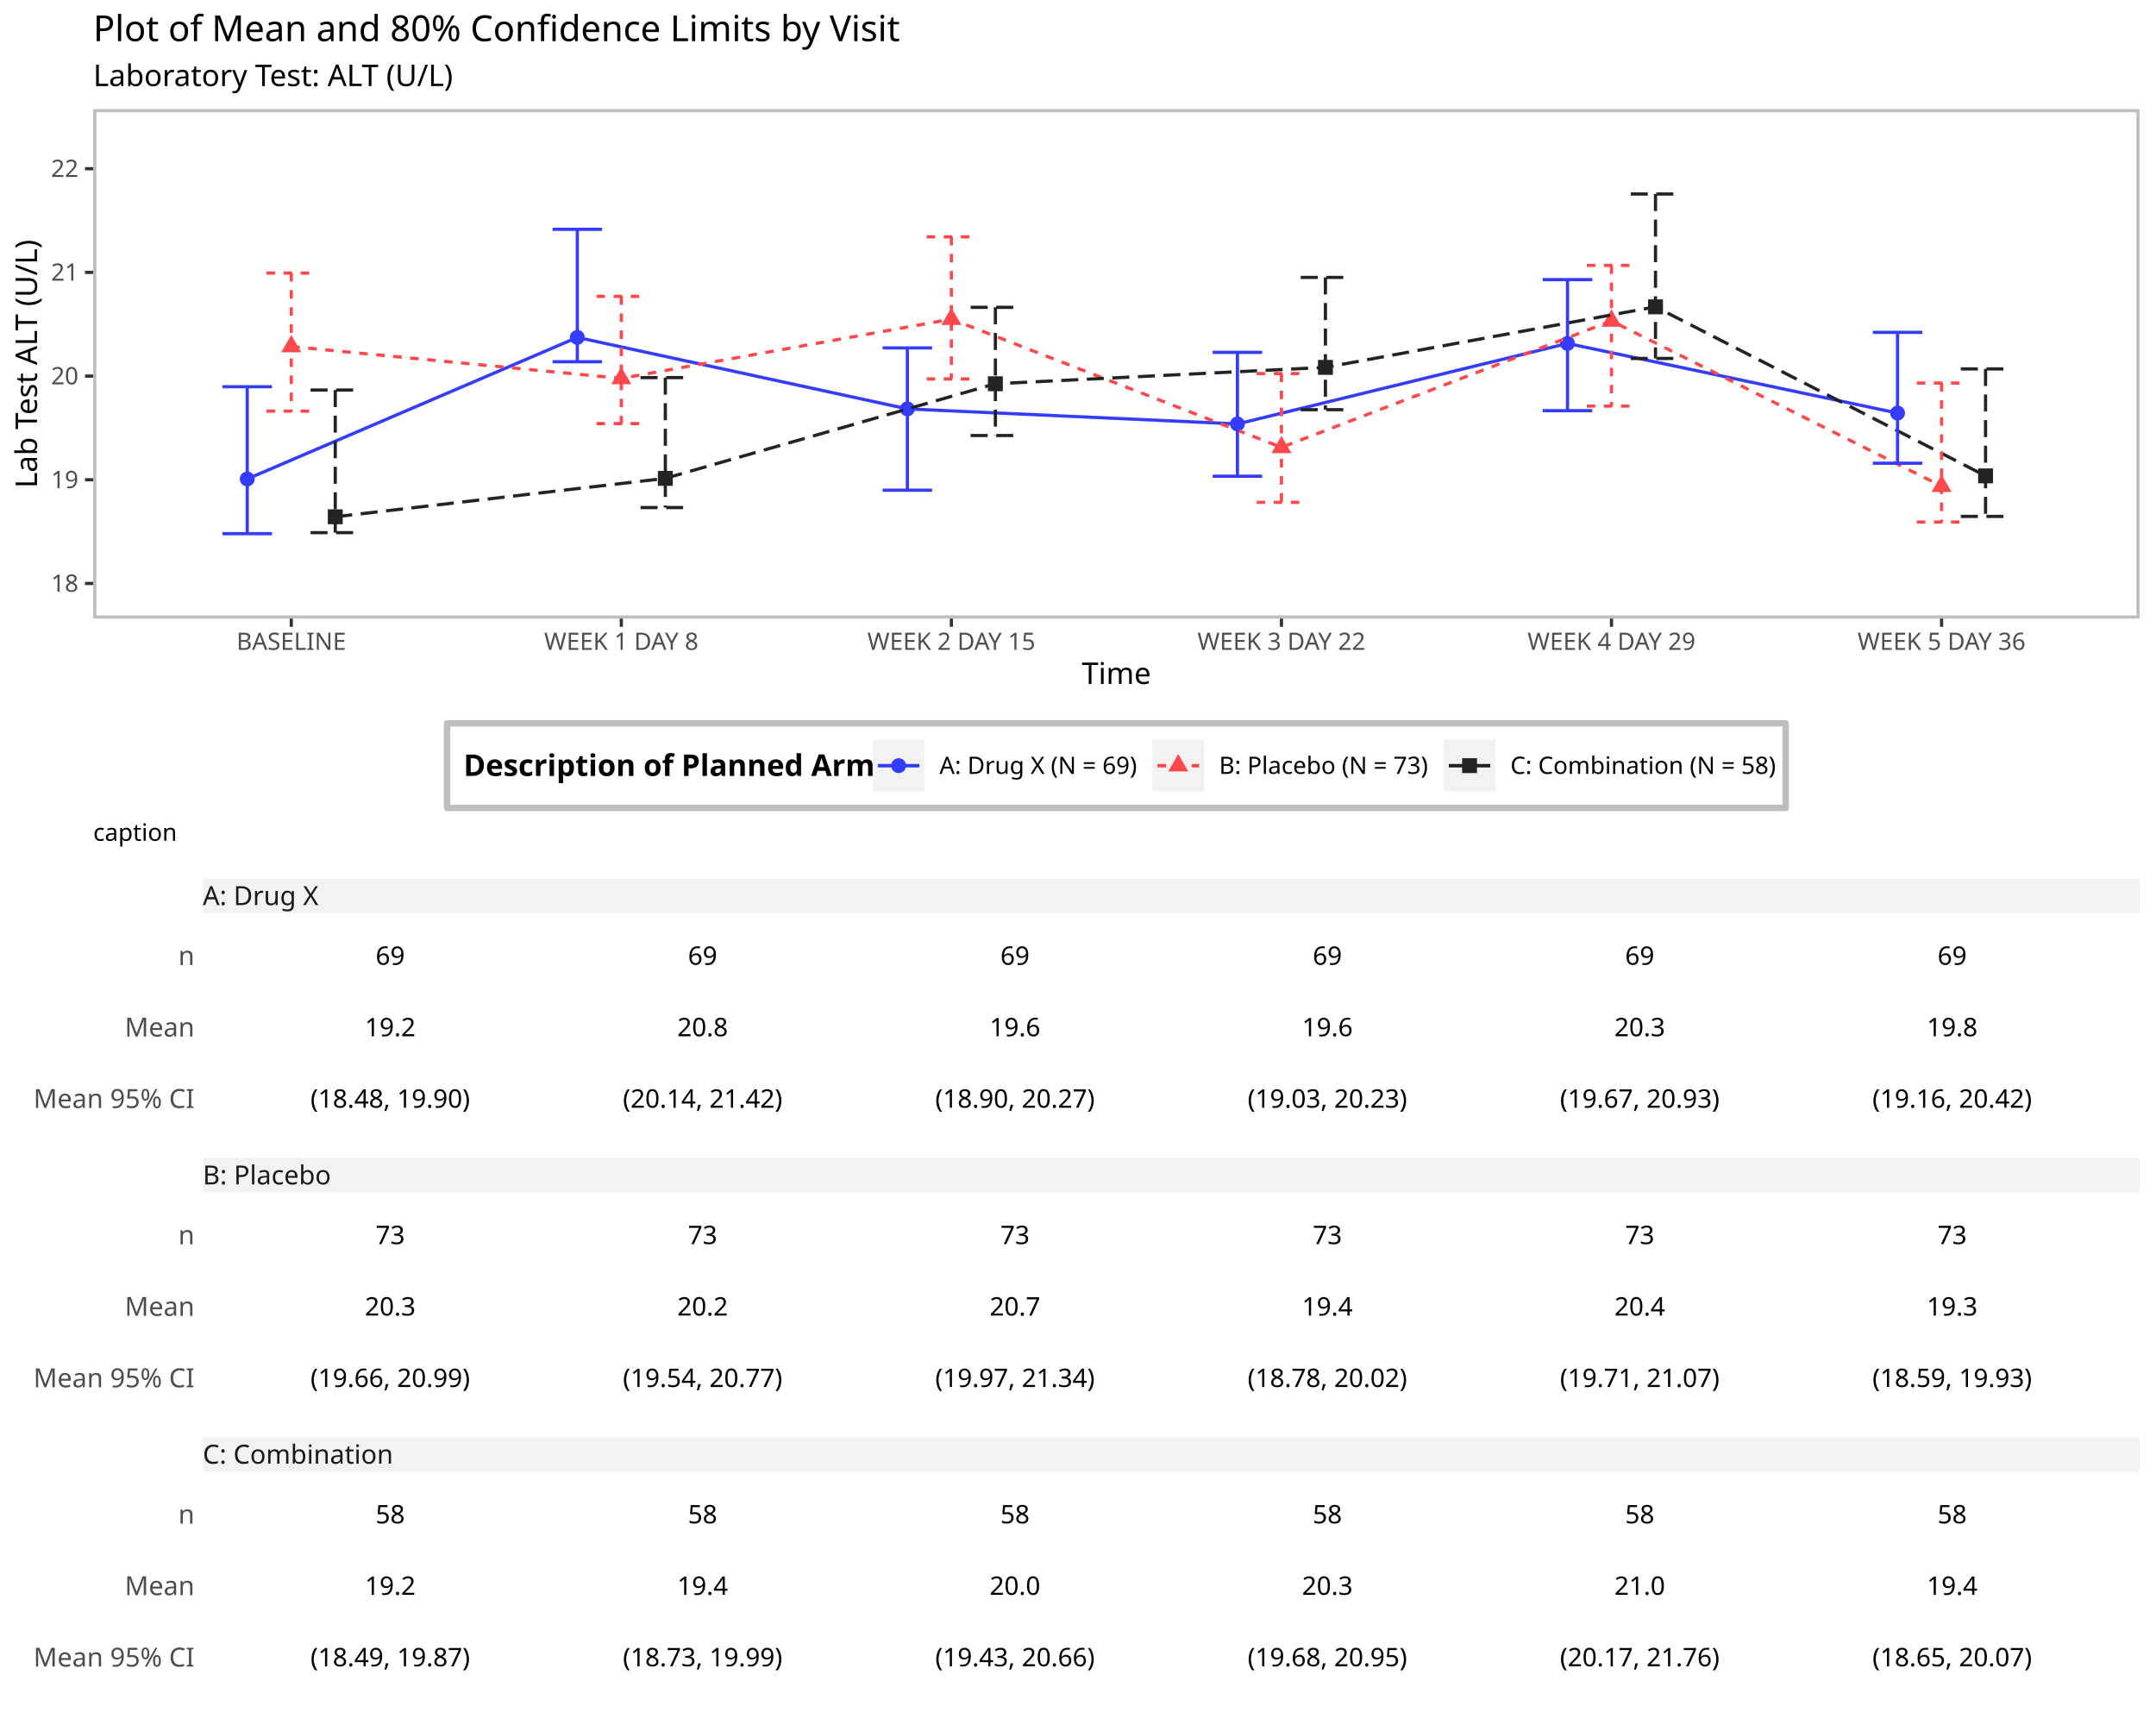
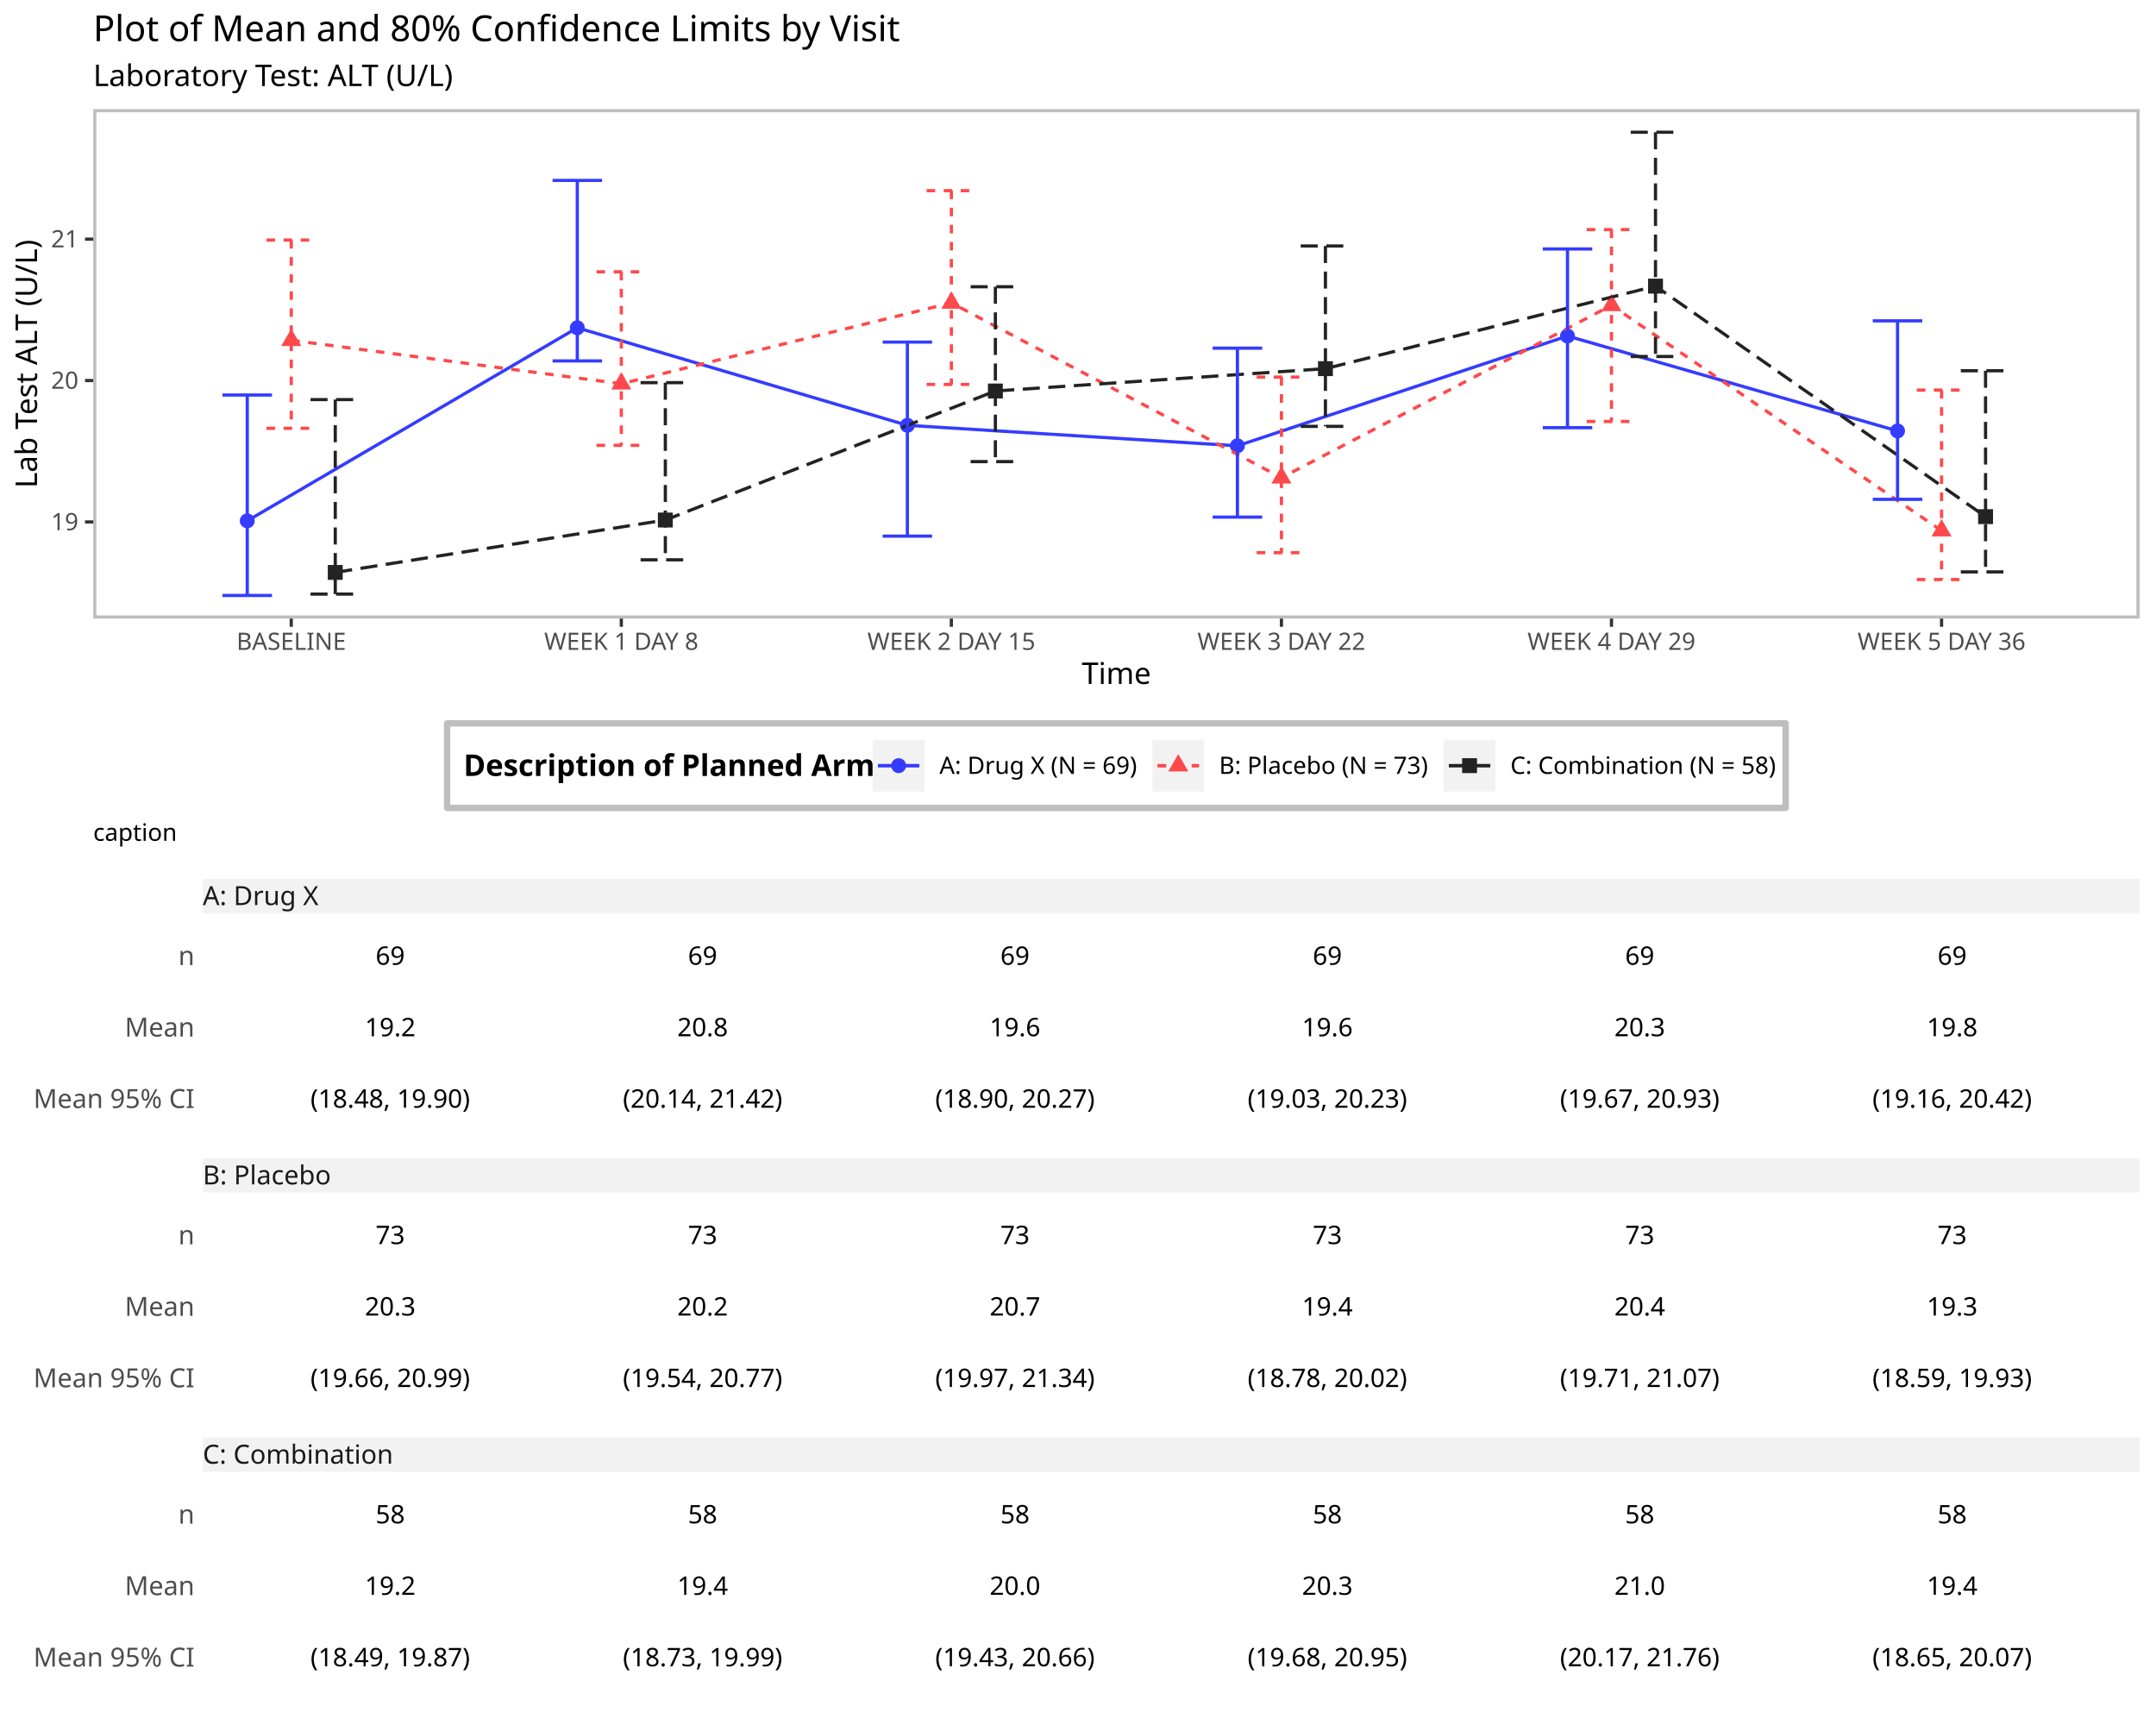
<svg xmlns="http://www.w3.org/2000/svg" class="svglite" data-engine-version="2.0" width="720.00pt" height="576.00pt" viewBox="0 0 720.00 576.00">
  <defs>
    <style type="text/css">
    .svglite line, .svglite polyline, .svglite polygon, .svglite path, .svglite rect, .svglite circle {
      fill: none;
      stroke: #000000;
      stroke-linecap: round;
      stroke-linejoin: round;
      stroke-miterlimit: 10.00;
    }
  </style>
  </defs>
  <rect width="100%" height="100%" style="stroke: none; fill: #FFFFFF;" />
  <defs>
    <clipPath id="cpMC4wMHw3MjAuMDB8MC4wMHw1NzYuMDA=">
      <rect x="0.00" y="0.00" width="720.00" height="576.00" />
    </clipPath>
  </defs>
  <g clip-path="url(#cpMC4wMHw3MjAuMDB8MC4wMHw1NzYuMDA=)">
</g>
  <defs>
    <clipPath id="cpMC4wMHw3MjAuMDB8MC4wMHwyODguMDA=">
      <rect x="0.00" y="0.00" width="720.00" height="288.00" />
    </clipPath>
  </defs>
  <g clip-path="url(#cpMC4wMHw3MjAuMDB8MC4wMHwyODguMDA=)">
    <rect x="0.00" y="0.00" width="720.00" height="288.00" style="stroke-width: 1.07; stroke: #FFFFFF; fill: #FFFFFF;" />
  </g>
  <g clip-path="url(#cpMC4wMHw3MjAuMDB8MC4wMHw1NzYuMDA=)">
</g>
  <defs>
    <clipPath id="cpMzEuMTN8NzE0LjUyfDM2LjQyfDIwNi41Ng==">
      <rect x="31.13" y="36.42" width="683.39" height="170.14" />
    </clipPath>
  </defs>
  <g clip-path="url(#cpMzEuMTN8NzE0LjUyfDM2LjQyfDIwNi41Ng==)">
-     <circle cx="82.57" cy="159.93" r="2.49" style="stroke-width: 0.71; stroke: none; fill: #343CFF;" />
-     <circle cx="192.79" cy="112.66" r="2.49" style="stroke-width: 0.71; stroke: none; fill: #343CFF;" />
-     <circle cx="303.02" cy="136.54" r="2.49" style="stroke-width: 0.71; stroke: none; fill: #343CFF;" />
-     <circle cx="413.24" cy="141.56" r="2.49" style="stroke-width: 0.71; stroke: none; fill: #343CFF;" />
-     <circle cx="523.47" cy="114.68" r="2.49" style="stroke-width: 0.71; stroke: none; fill: #343CFF;" />
-     <circle cx="633.69" cy="137.93" r="2.49" style="stroke-width: 0.71; stroke: none; fill: #343CFF;" />
-     <polygon points="97.27,111.84 100.62,117.64 93.92,117.64 " style="stroke-width: 0.71; stroke: none; fill: #FF484B;" />
-     <polygon points="207.49,122.50 210.84,128.30 204.14,128.30 " style="stroke-width: 0.71; stroke: none; fill: #FF484B;" />
-     <polygon points="317.71,102.70 321.07,108.50 314.36,108.50 " style="stroke-width: 0.71; stroke: none; fill: #FF484B;" />
-     <polygon points="427.94,145.51 431.29,151.31 424.59,151.31 " style="stroke-width: 0.71; stroke: none; fill: #FF484B;" />
-     <polygon points="538.16,103.29 541.51,109.10 534.81,109.10 " style="stroke-width: 0.71; stroke: none; fill: #FF484B;" />
-     <polygon points="648.39,158.46 651.74,164.27 645.04,164.27 " style="stroke-width: 0.71; stroke: none; fill: #FF484B;" />
-     <polygon points="109.47,175.05 114.45,175.05 114.45,170.07 109.47,170.07 " style="stroke-width: 0.71; stroke: none; fill: #232323;" />
-     <polygon points="219.70,162.22 224.68,162.22 224.68,157.24 219.70,157.24 " style="stroke-width: 0.71; stroke: none; fill: #232323;" />
-     <polygon points="329.92,130.63 334.90,130.63 334.90,125.65 329.92,125.65 " style="stroke-width: 0.71; stroke: none; fill: #232323;" />
-     <polygon points="440.15,125.16 445.12,125.16 445.12,120.18 440.15,120.18 " style="stroke-width: 0.71; stroke: none; fill: #232323;" />
-     <polygon points="550.37,104.95 555.35,104.95 555.35,99.97 550.37,99.97 " style="stroke-width: 0.71; stroke: none; fill: #232323;" />
-     <polygon points="660.59,161.39 665.57,161.39 665.57,156.42 660.59,156.42 " style="stroke-width: 0.71; stroke: none; fill: #232323;" />
-     <polyline points="82.57,159.93 192.79,112.66 303.02,136.54 413.24,141.56 523.47,114.68 633.69,137.93 " style="stroke-width: 1.07; stroke: #343CFF; stroke-linecap: butt;" />
-     <polyline points="97.27,115.71 207.49,126.36 317.71,106.57 427.94,149.38 538.16,107.16 648.39,162.33 " style="stroke-width: 1.07; stroke: #FF484B; stroke-dasharray: 2.85,2.85; stroke-linecap: butt;" />
-     <polyline points="111.96,172.56 222.19,159.73 332.41,128.14 442.63,122.67 552.86,102.46 663.08,158.90 " style="stroke-width: 1.07; stroke: #232323; stroke-dasharray: 5.69,2.85; stroke-linecap: butt;" />
-     <polyline points="74.30,129.13 90.84,129.13 " style="stroke-width: 1.07; stroke: #343CFF; stroke-linecap: butt;" />
-     <polyline points="82.57,129.13 82.57,178.20 " style="stroke-width: 1.07; stroke: #343CFF; stroke-linecap: butt;" />
-     <polyline points="74.30,178.20 90.84,178.20 " style="stroke-width: 1.07; stroke: #343CFF; stroke-linecap: butt;" />
-     <polyline points="184.53,76.57 201.06,76.57 " style="stroke-width: 1.07; stroke: #343CFF; stroke-linecap: butt;" />
-     <polyline points="192.79,76.57 192.79,120.78 " style="stroke-width: 1.07; stroke: #343CFF; stroke-linecap: butt;" />
-     <polyline points="184.53,120.78 201.06,120.78 " style="stroke-width: 1.07; stroke: #343CFF; stroke-linecap: butt;" />
-     <polyline points="294.75,116.17 311.28,116.17 " style="stroke-width: 1.07; stroke: #343CFF; stroke-linecap: butt;" />
-     <polyline points="303.02,116.17 303.02,163.68 " style="stroke-width: 1.07; stroke: #343CFF; stroke-linecap: butt;" />
-     <polyline points="294.75,163.68 311.28,163.68 " style="stroke-width: 1.07; stroke: #343CFF; stroke-linecap: butt;" />
-     <polyline points="404.97,117.65 421.51,117.65 " style="stroke-width: 1.07; stroke: #343CFF; stroke-linecap: butt;" />
-     <polyline points="413.24,117.65 413.24,159.02 " style="stroke-width: 1.07; stroke: #343CFF; stroke-linecap: butt;" />
-     <polyline points="404.97,159.02 421.51,159.02 " style="stroke-width: 1.07; stroke: #343CFF; stroke-linecap: butt;" />
-     <polyline points="515.20,93.37 531.73,93.37 " style="stroke-width: 1.07; stroke: #343CFF; stroke-linecap: butt;" />
-     <polyline points="523.47,93.37 523.47,137.13 " style="stroke-width: 1.07; stroke: #343CFF; stroke-linecap: butt;" />
-     <polyline points="515.20,137.13 531.73,137.13 " style="stroke-width: 1.07; stroke: #343CFF; stroke-linecap: butt;" />
-     <polyline points="625.42,110.97 641.96,110.97 " style="stroke-width: 1.07; stroke: #343CFF; stroke-linecap: butt;" />
-     <polyline points="633.69,110.97 633.69,154.67 " style="stroke-width: 1.07; stroke: #343CFF; stroke-linecap: butt;" />
-     <polyline points="625.42,154.67 641.96,154.67 " style="stroke-width: 1.07; stroke: #343CFF; stroke-linecap: butt;" />
-     <polyline points="89.00,91.18 105.53,91.18 " style="stroke-width: 1.07; stroke: #FF484B; stroke-dasharray: 2.85,2.85; stroke-linecap: butt;" />
-     <polyline points="97.27,91.18 97.27,137.28 " style="stroke-width: 1.07; stroke: #FF484B; stroke-dasharray: 2.85,2.85; stroke-linecap: butt;" />
-     <polyline points="89.00,137.28 105.53,137.28 " style="stroke-width: 1.07; stroke: #FF484B; stroke-dasharray: 2.85,2.85; stroke-linecap: butt;" />
-     <polyline points="199.22,98.95 215.76,98.95 " style="stroke-width: 1.07; stroke: #FF484B; stroke-dasharray: 2.85,2.85; stroke-linecap: butt;" />
-     <polyline points="207.49,98.95 207.49,141.44 " style="stroke-width: 1.07; stroke: #FF484B; stroke-dasharray: 2.85,2.85; stroke-linecap: butt;" />
-     <polyline points="199.22,141.44 215.76,141.44 " style="stroke-width: 1.07; stroke: #FF484B; stroke-dasharray: 2.85,2.85; stroke-linecap: butt;" />
-     <polyline points="309.45,79.09 325.98,79.09 " style="stroke-width: 1.07; stroke: #FF484B; stroke-dasharray: 2.85,2.85; stroke-linecap: butt;" />
-     <polyline points="317.71,79.09 317.71,126.53 " style="stroke-width: 1.07; stroke: #FF484B; stroke-dasharray: 2.85,2.85; stroke-linecap: butt;" />
-     <polyline points="309.45,126.53 325.98,126.53 " style="stroke-width: 1.07; stroke: #FF484B; stroke-dasharray: 2.85,2.85; stroke-linecap: butt;" />
-     <polyline points="419.67,124.74 436.21,124.74 " style="stroke-width: 1.07; stroke: #FF484B; stroke-dasharray: 2.85,2.85; stroke-linecap: butt;" />
-     <polyline points="427.94,124.74 427.94,167.73 " style="stroke-width: 1.07; stroke: #FF484B; stroke-dasharray: 2.85,2.85; stroke-linecap: butt;" />
-     <polyline points="419.67,167.73 436.21,167.73 " style="stroke-width: 1.07; stroke: #FF484B; stroke-dasharray: 2.85,2.85; stroke-linecap: butt;" />
-     <polyline points="529.90,88.62 546.43,88.62 " style="stroke-width: 1.07; stroke: #FF484B; stroke-dasharray: 2.85,2.85; stroke-linecap: butt;" />
-     <polyline points="538.16,88.62 538.16,135.60 " style="stroke-width: 1.07; stroke: #FF484B; stroke-dasharray: 2.85,2.85; stroke-linecap: butt;" />
-     <polyline points="529.90,135.60 546.43,135.60 " style="stroke-width: 1.07; stroke: #FF484B; stroke-dasharray: 2.85,2.85; stroke-linecap: butt;" />
-     <polyline points="640.12,127.91 656.65,127.91 " style="stroke-width: 1.07; stroke: #FF484B; stroke-dasharray: 2.85,2.85; stroke-linecap: butt;" />
-     <polyline points="648.39,127.91 648.39,174.31 " style="stroke-width: 1.07; stroke: #FF484B; stroke-dasharray: 2.85,2.85; stroke-linecap: butt;" />
-     <polyline points="640.12,174.31 656.65,174.31 " style="stroke-width: 1.07; stroke: #FF484B; stroke-dasharray: 2.85,2.85; stroke-linecap: butt;" />
-     <polyline points="103.70,130.24 120.23,130.24 " style="stroke-width: 1.07; stroke: #232323; stroke-dasharray: 5.69,2.85; stroke-linecap: butt;" />
-     <polyline points="111.96,130.24 111.96,177.86 " style="stroke-width: 1.07; stroke: #232323; stroke-dasharray: 5.69,2.85; stroke-linecap: butt;" />
-     <polyline points="103.70,177.86 120.23,177.86 " style="stroke-width: 1.07; stroke: #232323; stroke-dasharray: 5.69,2.85; stroke-linecap: butt;" />
-     <polyline points="213.92,126.09 230.45,126.09 " style="stroke-width: 1.07; stroke: #232323; stroke-dasharray: 5.69,2.85; stroke-linecap: butt;" />
-     <polyline points="222.19,126.09 222.19,169.48 " style="stroke-width: 1.07; stroke: #232323; stroke-dasharray: 5.69,2.85; stroke-linecap: butt;" />
-     <polyline points="213.92,169.48 230.45,169.48 " style="stroke-width: 1.07; stroke: #232323; stroke-dasharray: 5.69,2.85; stroke-linecap: butt;" />
-     <polyline points="324.14,102.62 340.68,102.62 " style="stroke-width: 1.07; stroke: #232323; stroke-dasharray: 5.69,2.85; stroke-linecap: butt;" />
-     <polyline points="332.41,102.62 332.41,145.43 " style="stroke-width: 1.07; stroke: #232323; stroke-dasharray: 5.69,2.85; stroke-linecap: butt;" />
-     <polyline points="324.14,145.43 340.68,145.43 " style="stroke-width: 1.07; stroke: #232323; stroke-dasharray: 5.69,2.85; stroke-linecap: butt;" />
-     <polyline points="434.37,92.63 450.90,92.63 " style="stroke-width: 1.07; stroke: #232323; stroke-dasharray: 5.69,2.85; stroke-linecap: butt;" />
-     <polyline points="442.63,92.63 442.63,136.80 " style="stroke-width: 1.07; stroke: #232323; stroke-dasharray: 5.69,2.85; stroke-linecap: butt;" />
-     <polyline points="434.37,136.80 450.90,136.80 " style="stroke-width: 1.07; stroke: #232323; stroke-dasharray: 5.69,2.85; stroke-linecap: butt;" />
-     <polyline points="544.59,64.78 561.13,64.78 " style="stroke-width: 1.07; stroke: #232323; stroke-dasharray: 5.69,2.85; stroke-linecap: butt;" />
-     <polyline points="552.86,64.78 552.86,119.70 " style="stroke-width: 1.07; stroke: #232323; stroke-dasharray: 5.69,2.85; stroke-linecap: butt;" />
-     <polyline points="544.59,119.70 561.13,119.70 " style="stroke-width: 1.07; stroke: #232323; stroke-dasharray: 5.69,2.85; stroke-linecap: butt;" />
-     <polyline points="654.82,123.19 671.35,123.19 " style="stroke-width: 1.07; stroke: #232323; stroke-dasharray: 5.69,2.85; stroke-linecap: butt;" />
-     <polyline points="663.08,123.19 663.08,172.44 " style="stroke-width: 1.07; stroke: #232323; stroke-dasharray: 5.69,2.85; stroke-linecap: butt;" />
-     <polyline points="654.82,172.44 671.35,172.44 " style="stroke-width: 1.07; stroke: #232323; stroke-dasharray: 5.69,2.85; stroke-linecap: butt;" />
+     <circle cx="82.57" cy="173.91" r="2.49" style="stroke-width: 0.71; stroke: none; fill: #343CFF;" />
+     <circle cx="192.79" cy="109.45" r="2.49" style="stroke-width: 0.71; stroke: none; fill: #343CFF;" />
+     <circle cx="303.02" cy="142.02" r="2.49" style="stroke-width: 0.71; stroke: none; fill: #343CFF;" />
+     <circle cx="413.24" cy="148.86" r="2.49" style="stroke-width: 0.71; stroke: none; fill: #343CFF;" />
+     <circle cx="523.47" cy="112.20" r="2.49" style="stroke-width: 0.71; stroke: none; fill: #343CFF;" />
+     <circle cx="633.69" cy="143.90" r="2.49" style="stroke-width: 0.71; stroke: none; fill: #343CFF;" />
+     <polygon points="97.27,109.74 100.62,115.54 93.92,115.54 " style="stroke-width: 0.71; stroke: none; fill: #FF484B;" />
+     <polygon points="207.49,124.27 210.84,130.07 204.14,130.07 " style="stroke-width: 0.71; stroke: none; fill: #FF484B;" />
+     <polygon points="317.71,97.27 321.07,103.08 314.36,103.08 " style="stroke-width: 0.71; stroke: none; fill: #FF484B;" />
+     <polygon points="427.94,155.65 431.29,161.46 424.59,161.46 " style="stroke-width: 0.71; stroke: none; fill: #FF484B;" />
+     <polygon points="538.16,98.09 541.51,103.89 534.81,103.89 " style="stroke-width: 0.71; stroke: none; fill: #FF484B;" />
+     <polygon points="648.39,173.32 651.74,179.12 645.04,179.12 " style="stroke-width: 0.71; stroke: none; fill: #FF484B;" />
+     <polygon points="109.47,193.62 114.45,193.62 114.45,188.65 109.47,188.65 " style="stroke-width: 0.71; stroke: none; fill: #232323;" />
+     <polygon points="219.70,176.13 224.68,176.13 224.68,171.15 219.70,171.15 " style="stroke-width: 0.71; stroke: none; fill: #232323;" />
+     <polygon points="329.92,133.05 334.90,133.05 334.90,128.07 329.92,128.07 " style="stroke-width: 0.71; stroke: none; fill: #232323;" />
+     <polygon points="440.15,125.59 445.12,125.59 445.12,120.61 440.15,120.61 " style="stroke-width: 0.71; stroke: none; fill: #232323;" />
+     <polygon points="550.37,98.03 555.35,98.03 555.35,93.05 550.37,93.05 " style="stroke-width: 0.71; stroke: none; fill: #232323;" />
+     <polygon points="660.59,175.00 665.57,175.00 665.57,170.02 660.59,170.02 " style="stroke-width: 0.71; stroke: none; fill: #232323;" />
+     <polyline points="82.57,173.91 192.79,109.45 303.02,142.02 413.24,148.86 523.47,112.20 633.69,143.90 " style="stroke-width: 1.07; stroke: #343CFF; stroke-linecap: butt;" />
+     <polyline points="97.27,113.61 207.49,128.14 317.71,101.14 427.94,159.52 538.16,101.96 648.39,177.19 " style="stroke-width: 1.07; stroke: #FF484B; stroke-dasharray: 2.85,2.85; stroke-linecap: butt;" />
+     <polyline points="111.96,191.13 222.19,173.64 332.41,130.56 442.63,123.10 552.86,95.54 663.08,172.51 " style="stroke-width: 1.07; stroke: #232323; stroke-dasharray: 5.69,2.85; stroke-linecap: butt;" />
+     <polyline points="74.30,131.91 90.84,131.91 " style="stroke-width: 1.07; stroke: #343CFF; stroke-linecap: butt;" />
+     <polyline points="82.57,131.91 82.57,198.83 " style="stroke-width: 1.07; stroke: #343CFF; stroke-linecap: butt;" />
+     <polyline points="74.30,198.83 90.84,198.83 " style="stroke-width: 1.07; stroke: #343CFF; stroke-linecap: butt;" />
+     <polyline points="184.53,60.24 201.06,60.24 " style="stroke-width: 1.07; stroke: #343CFF; stroke-linecap: butt;" />
+     <polyline points="192.79,60.24 192.79,120.52 " style="stroke-width: 1.07; stroke: #343CFF; stroke-linecap: butt;" />
+     <polyline points="184.53,120.52 201.06,120.52 " style="stroke-width: 1.07; stroke: #343CFF; stroke-linecap: butt;" />
+     <polyline points="294.75,114.23 311.28,114.23 " style="stroke-width: 1.07; stroke: #343CFF; stroke-linecap: butt;" />
+     <polyline points="303.02,114.23 303.02,179.02 " style="stroke-width: 1.07; stroke: #343CFF; stroke-linecap: butt;" />
+     <polyline points="294.75,179.02 311.28,179.02 " style="stroke-width: 1.07; stroke: #343CFF; stroke-linecap: butt;" />
+     <polyline points="404.97,116.25 421.51,116.25 " style="stroke-width: 1.07; stroke: #343CFF; stroke-linecap: butt;" />
+     <polyline points="413.24,116.25 413.24,172.66 " style="stroke-width: 1.07; stroke: #343CFF; stroke-linecap: butt;" />
+     <polyline points="404.97,172.66 421.51,172.66 " style="stroke-width: 1.07; stroke: #343CFF; stroke-linecap: butt;" />
+     <polyline points="515.20,83.14 531.73,83.14 " style="stroke-width: 1.07; stroke: #343CFF; stroke-linecap: butt;" />
+     <polyline points="523.47,83.14 523.47,142.81 " style="stroke-width: 1.07; stroke: #343CFF; stroke-linecap: butt;" />
+     <polyline points="515.20,142.81 531.73,142.81 " style="stroke-width: 1.07; stroke: #343CFF; stroke-linecap: butt;" />
+     <polyline points="625.42,107.14 641.96,107.14 " style="stroke-width: 1.07; stroke: #343CFF; stroke-linecap: butt;" />
+     <polyline points="633.69,107.14 633.69,166.74 " style="stroke-width: 1.07; stroke: #343CFF; stroke-linecap: butt;" />
+     <polyline points="625.42,166.74 641.96,166.74 " style="stroke-width: 1.07; stroke: #343CFF; stroke-linecap: butt;" />
+     <polyline points="89.00,80.16 105.53,80.16 " style="stroke-width: 1.07; stroke: #FF484B; stroke-dasharray: 2.85,2.85; stroke-linecap: butt;" />
+     <polyline points="97.27,80.16 97.27,143.02 " style="stroke-width: 1.07; stroke: #FF484B; stroke-dasharray: 2.85,2.85; stroke-linecap: butt;" />
+     <polyline points="89.00,143.02 105.53,143.02 " style="stroke-width: 1.07; stroke: #FF484B; stroke-dasharray: 2.85,2.85; stroke-linecap: butt;" />
+     <polyline points="199.22,90.76 215.76,90.76 " style="stroke-width: 1.07; stroke: #FF484B; stroke-dasharray: 2.85,2.85; stroke-linecap: butt;" />
+     <polyline points="207.49,90.76 207.49,148.70 " style="stroke-width: 1.07; stroke: #FF484B; stroke-dasharray: 2.85,2.85; stroke-linecap: butt;" />
+     <polyline points="199.22,148.70 215.76,148.70 " style="stroke-width: 1.07; stroke: #FF484B; stroke-dasharray: 2.85,2.85; stroke-linecap: butt;" />
+     <polyline points="309.45,63.67 325.98,63.67 " style="stroke-width: 1.07; stroke: #FF484B; stroke-dasharray: 2.85,2.85; stroke-linecap: butt;" />
+     <polyline points="317.71,63.67 317.71,128.36 " style="stroke-width: 1.07; stroke: #FF484B; stroke-dasharray: 2.85,2.85; stroke-linecap: butt;" />
+     <polyline points="309.45,128.36 325.98,128.36 " style="stroke-width: 1.07; stroke: #FF484B; stroke-dasharray: 2.85,2.85; stroke-linecap: butt;" />
+     <polyline points="419.67,125.92 436.21,125.92 " style="stroke-width: 1.07; stroke: #FF484B; stroke-dasharray: 2.85,2.85; stroke-linecap: butt;" />
+     <polyline points="427.94,125.92 427.94,184.55 " style="stroke-width: 1.07; stroke: #FF484B; stroke-dasharray: 2.85,2.85; stroke-linecap: butt;" />
+     <polyline points="419.67,184.55 436.21,184.55 " style="stroke-width: 1.07; stroke: #FF484B; stroke-dasharray: 2.85,2.85; stroke-linecap: butt;" />
+     <polyline points="529.90,76.67 546.43,76.67 " style="stroke-width: 1.07; stroke: #FF484B; stroke-dasharray: 2.85,2.85; stroke-linecap: butt;" />
+     <polyline points="538.16,76.67 538.16,140.74 " style="stroke-width: 1.07; stroke: #FF484B; stroke-dasharray: 2.85,2.85; stroke-linecap: butt;" />
+     <polyline points="529.90,140.74 546.43,140.74 " style="stroke-width: 1.07; stroke: #FF484B; stroke-dasharray: 2.85,2.85; stroke-linecap: butt;" />
+     <polyline points="640.12,130.25 656.65,130.25 " style="stroke-width: 1.07; stroke: #FF484B; stroke-dasharray: 2.85,2.85; stroke-linecap: butt;" />
+     <polyline points="648.39,130.25 648.39,193.51 " style="stroke-width: 1.07; stroke: #FF484B; stroke-dasharray: 2.85,2.85; stroke-linecap: butt;" />
+     <polyline points="640.12,193.51 656.65,193.51 " style="stroke-width: 1.07; stroke: #FF484B; stroke-dasharray: 2.85,2.85; stroke-linecap: butt;" />
+     <polyline points="103.70,133.43 120.23,133.43 " style="stroke-width: 1.07; stroke: #232323; stroke-dasharray: 5.69,2.85; stroke-linecap: butt;" />
+     <polyline points="111.96,133.43 111.96,198.37 " style="stroke-width: 1.07; stroke: #232323; stroke-dasharray: 5.69,2.85; stroke-linecap: butt;" />
+     <polyline points="103.70,198.37 120.23,198.37 " style="stroke-width: 1.07; stroke: #232323; stroke-dasharray: 5.69,2.85; stroke-linecap: butt;" />
+     <polyline points="213.92,127.77 230.45,127.77 " style="stroke-width: 1.07; stroke: #232323; stroke-dasharray: 5.69,2.85; stroke-linecap: butt;" />
+     <polyline points="222.19,127.77 222.19,186.93 " style="stroke-width: 1.07; stroke: #232323; stroke-dasharray: 5.69,2.85; stroke-linecap: butt;" />
+     <polyline points="213.92,186.93 230.45,186.93 " style="stroke-width: 1.07; stroke: #232323; stroke-dasharray: 5.69,2.85; stroke-linecap: butt;" />
+     <polyline points="324.14,95.75 340.68,95.75 " style="stroke-width: 1.07; stroke: #232323; stroke-dasharray: 5.69,2.85; stroke-linecap: butt;" />
+     <polyline points="332.41,95.75 332.41,154.14 " style="stroke-width: 1.07; stroke: #232323; stroke-dasharray: 5.69,2.85; stroke-linecap: butt;" />
+     <polyline points="324.14,154.14 340.68,154.14 " style="stroke-width: 1.07; stroke: #232323; stroke-dasharray: 5.69,2.85; stroke-linecap: butt;" />
+     <polyline points="434.37,82.13 450.90,82.13 " style="stroke-width: 1.07; stroke: #232323; stroke-dasharray: 5.69,2.85; stroke-linecap: butt;" />
+     <polyline points="442.63,82.13 442.63,142.37 " style="stroke-width: 1.07; stroke: #232323; stroke-dasharray: 5.69,2.85; stroke-linecap: butt;" />
+     <polyline points="434.37,142.37 450.90,142.37 " style="stroke-width: 1.07; stroke: #232323; stroke-dasharray: 5.69,2.85; stroke-linecap: butt;" />
+     <polyline points="544.59,44.15 561.13,44.15 " style="stroke-width: 1.07; stroke: #232323; stroke-dasharray: 5.69,2.85; stroke-linecap: butt;" />
+     <polyline points="552.86,44.15 552.86,119.04 " style="stroke-width: 1.07; stroke: #232323; stroke-dasharray: 5.69,2.85; stroke-linecap: butt;" />
+     <polyline points="544.59,119.04 561.13,119.04 " style="stroke-width: 1.07; stroke: #232323; stroke-dasharray: 5.69,2.85; stroke-linecap: butt;" />
+     <polyline points="654.82,123.80 671.35,123.80 " style="stroke-width: 1.07; stroke: #232323; stroke-dasharray: 5.69,2.85; stroke-linecap: butt;" />
+     <polyline points="663.08,123.80 663.08,190.97 " style="stroke-width: 1.07; stroke: #232323; stroke-dasharray: 5.69,2.85; stroke-linecap: butt;" />
+     <polyline points="654.82,190.97 671.35,190.97 " style="stroke-width: 1.07; stroke: #232323; stroke-dasharray: 5.69,2.85; stroke-linecap: butt;" />
    <rect x="31.13" y="36.42" width="683.39" height="170.14" style="stroke-width: 2.13; stroke: #BEBEBE;" />
  </g>
  <g clip-path="url(#cpMC4wMHw3MjAuMDB8MC4wMHw1NzYuMDA=)">
-     <text x="26.20" y="197.58" text-anchor="end" style="font-size: 8.00px; fill: #4D4D4D; font-family: sans;" textLength="8.90px" lengthAdjust="spacingAndGlyphs">18</text>
-     <text x="26.20" y="162.96" text-anchor="end" style="font-size: 8.00px; fill: #4D4D4D; font-family: sans;" textLength="8.90px" lengthAdjust="spacingAndGlyphs">19</text>
-     <text x="26.20" y="128.33" text-anchor="end" style="font-size: 8.00px; fill: #4D4D4D; font-family: sans;" textLength="8.90px" lengthAdjust="spacingAndGlyphs">20</text>
-     <text x="26.20" y="93.71" text-anchor="end" style="font-size: 8.00px; fill: #4D4D4D; font-family: sans;" textLength="8.90px" lengthAdjust="spacingAndGlyphs">21</text>
-     <text x="26.20" y="59.08" text-anchor="end" style="font-size: 8.00px; fill: #4D4D4D; font-family: sans;" textLength="8.90px" lengthAdjust="spacingAndGlyphs">22</text>
-     <polyline points="28.39,194.83 31.13,194.83 " style="stroke-width: 1.07; stroke: #333333; stroke-linecap: butt;" />
-     <polyline points="28.39,160.21 31.13,160.21 " style="stroke-width: 1.07; stroke: #333333; stroke-linecap: butt;" />
-     <polyline points="28.39,125.58 31.13,125.58 " style="stroke-width: 1.07; stroke: #333333; stroke-linecap: butt;" />
-     <polyline points="28.39,90.95 31.13,90.95 " style="stroke-width: 1.07; stroke: #333333; stroke-linecap: butt;" />
-     <polyline points="28.39,56.33 31.13,56.33 " style="stroke-width: 1.07; stroke: #333333; stroke-linecap: butt;" />
+     <text x="26.20" y="177.04" text-anchor="end" style="font-size: 8.00px; fill: #4D4D4D; font-family: sans;" textLength="8.90px" lengthAdjust="spacingAndGlyphs">19</text>
+     <text x="26.20" y="129.82" text-anchor="end" style="font-size: 8.00px; fill: #4D4D4D; font-family: sans;" textLength="8.90px" lengthAdjust="spacingAndGlyphs">20</text>
+     <text x="26.20" y="82.60" text-anchor="end" style="font-size: 8.00px; fill: #4D4D4D; font-family: sans;" textLength="8.90px" lengthAdjust="spacingAndGlyphs">21</text>
+     <polyline points="28.39,174.28 31.13,174.28 " style="stroke-width: 1.07; stroke: #333333; stroke-linecap: butt;" />
+     <polyline points="28.39,127.07 31.13,127.07 " style="stroke-width: 1.07; stroke: #333333; stroke-linecap: butt;" />
+     <polyline points="28.39,79.85 31.13,79.85 " style="stroke-width: 1.07; stroke: #333333; stroke-linecap: butt;" />
    <polyline points="97.27,209.30 97.27,206.56 " style="stroke-width: 1.07; stroke: #333333; stroke-linecap: butt;" />
    <polyline points="207.49,209.30 207.49,206.56 " style="stroke-width: 1.07; stroke: #333333; stroke-linecap: butt;" />
    <polyline points="317.71,209.30 317.71,206.56 " style="stroke-width: 1.07; stroke: #333333; stroke-linecap: butt;" />
    <polyline points="427.94,209.30 427.94,206.56 " style="stroke-width: 1.07; stroke: #333333; stroke-linecap: butt;" />
    <polyline points="538.16,209.30 538.16,206.56 " style="stroke-width: 1.07; stroke: #333333; stroke-linecap: butt;" />
    <polyline points="648.39,209.30 648.39,206.56 " style="stroke-width: 1.07; stroke: #333333; stroke-linecap: butt;" />
    <text x="97.27" y="217.00" text-anchor="middle" style="font-size: 8.00px; fill: #4D4D4D; font-family: sans;" textLength="39.14px" lengthAdjust="spacingAndGlyphs">BASELINE</text>
    <text x="207.49" y="217.00" text-anchor="middle" style="font-size: 8.00px; fill: #4D4D4D; font-family: sans;" textLength="55.58px" lengthAdjust="spacingAndGlyphs">WEEK 1 DAY 8</text>
    <text x="317.71" y="217.00" text-anchor="middle" style="font-size: 8.00px; fill: #4D4D4D; font-family: sans;" textLength="60.03px" lengthAdjust="spacingAndGlyphs">WEEK 2 DAY 15</text>
    <text x="427.94" y="217.00" text-anchor="middle" style="font-size: 8.00px; fill: #4D4D4D; font-family: sans;" textLength="60.03px" lengthAdjust="spacingAndGlyphs">WEEK 3 DAY 22</text>
    <text x="538.16" y="217.00" text-anchor="middle" style="font-size: 8.00px; fill: #4D4D4D; font-family: sans;" textLength="60.03px" lengthAdjust="spacingAndGlyphs">WEEK 4 DAY 29</text>
    <text x="648.39" y="217.00" text-anchor="middle" style="font-size: 8.00px; fill: #4D4D4D; font-family: sans;" textLength="60.03px" lengthAdjust="spacingAndGlyphs">WEEK 5 DAY 36</text>
    <text x="372.83" y="228.38" text-anchor="middle" style="font-size: 10.00px; font-family: sans;" textLength="22.22px" lengthAdjust="spacingAndGlyphs">Time</text>
    <text transform="translate(12.36,121.49) rotate(-90)" text-anchor="middle" style="font-size: 10.00px; font-family: sans;" textLength="85.04px" lengthAdjust="spacingAndGlyphs">Lab Test ALT (U/L)</text>
    <rect x="149.31" y="241.54" width="447.02" height="28.24" style="stroke-width: 2.13; stroke: #BEBEBE;" />
    <text x="154.79" y="259.10" style="font-size: 10.00px; font-weight: bold; font-family: sans;" textLength="121.74px" lengthAdjust="spacingAndGlyphs">Description of Planned Arm</text>
    <rect x="291.46" y="247.02" width="17.28" height="17.28" style="stroke-width: 1.07; stroke: none; fill: #F2F2F2;" />
    <circle cx="300.10" cy="255.66" r="2.49" style="stroke-width: 0.71; stroke: none; fill: #343CFF;" />
    <line x1="293.19" y1="255.66" x2="307.02" y2="255.66" style="stroke-width: 1.07; stroke: #343CFF; stroke-linecap: butt;" />
    <line x1="293.19" y1="255.66" x2="307.02" y2="255.66" style="stroke-width: 1.07; stroke: #343CFF; stroke-linecap: butt;" />
    <rect x="384.85" y="247.02" width="17.28" height="17.28" style="stroke-width: 1.07; stroke: none; fill: #F2F2F2;" />
    <polygon points="393.49,251.79 396.84,257.59 390.14,257.59 " style="stroke-width: 0.71; stroke: none; fill: #FF484B;" />
    <line x1="386.58" y1="255.66" x2="400.40" y2="255.66" style="stroke-width: 1.07; stroke: #FF484B; stroke-dasharray: 2.85,2.85; stroke-linecap: butt;" />
    <line x1="386.58" y1="255.66" x2="400.40" y2="255.66" style="stroke-width: 1.07; stroke: #FF484B; stroke-dasharray: 2.85,2.85; stroke-linecap: butt;" />
    <rect x="482.13" y="247.02" width="17.28" height="17.28" style="stroke-width: 1.07; stroke: none; fill: #F2F2F2;" />
    <polygon points="488.28,258.14 493.25,258.14 493.25,253.17 488.28,253.17 " style="stroke-width: 0.71; stroke: none; fill: #232323;" />
    <line x1="483.85" y1="255.66" x2="497.68" y2="255.66" style="stroke-width: 1.07; stroke: #232323; stroke-dasharray: 5.69,2.85; stroke-linecap: butt;" />
    <line x1="483.85" y1="255.66" x2="497.68" y2="255.66" style="stroke-width: 1.07; stroke: #232323; stroke-dasharray: 5.69,2.85; stroke-linecap: butt;" />
    <text x="313.73" y="258.41" style="font-size: 8.00px; font-family: sans;" textLength="66.03px" lengthAdjust="spacingAndGlyphs">A: Drug X (N = 69)</text>
    <text x="407.11" y="258.41" style="font-size: 8.00px; font-family: sans;" textLength="70.05px" lengthAdjust="spacingAndGlyphs">B: Placebo (N = 73)</text>
    <text x="504.39" y="258.41" style="font-size: 8.00px; font-family: sans;" textLength="86.49px" lengthAdjust="spacingAndGlyphs">C: Combination (N = 58)</text>
    <text x="31.13" y="28.74" style="font-size: 10.00px; font-family: sans;" textLength="118.94px" lengthAdjust="spacingAndGlyphs">Laboratory Test: ALT (U/L)</text>
    <text x="31.13" y="13.74" style="font-size: 12.00px; font-family: sans;" textLength="258.83px" lengthAdjust="spacingAndGlyphs">Plot of Mean and 80% Confidence Limits by Visit</text>
    <text x="31.13" y="280.76" style="font-size: 8.00px; font-family: sans;" textLength="25.80px" lengthAdjust="spacingAndGlyphs">caption</text>
  </g>
  <defs>
    <clipPath id="cpMC4wMHw3MjAuMDB8Mjg4LjAwfDU3Ni4wMA==">
      <rect x="0.00" y="288.00" width="720.00" height="288.00" />
    </clipPath>
  </defs>
  <g clip-path="url(#cpMC4wMHw3MjAuMDB8Mjg4LjAwfDU3Ni4wMA==)">
    <rect x="0.00" y="288.00" width="720.00" height="288.00" style="stroke-width: 1.07; stroke: #FFFFFF; fill: #FFFFFF;" />
  </g>
  <g clip-path="url(#cpMC4wMHw3MjAuMDB8MC4wMHw1NzYuMDA=)">
</g>
  <defs>
    <clipPath id="cpNjcuNzJ8NzE0LjUyfDMwNC45MXwzODEuMjY=">
      <rect x="67.72" y="304.91" width="646.80" height="76.35" />
    </clipPath>
  </defs>
  <g clip-path="url(#cpNjcuNzJ8NzE0LjUyfDMwNC45MXwzODEuMjY=)">
    <rect x="67.72" y="304.91" width="646.80" height="76.35" style="stroke-width: 1.07; stroke: none; fill: #FFFFFF;" />
    <text x="130.32" y="322.16" text-anchor="middle" style="font-size: 8.54px; font-family: sans;" textLength="9.50px" lengthAdjust="spacingAndGlyphs">69</text>
    <text x="130.32" y="346.02" text-anchor="middle" style="font-size: 8.54px; font-family: sans;" textLength="16.61px" lengthAdjust="spacingAndGlyphs">19.2</text>
    <text x="130.32" y="369.88" text-anchor="middle" style="font-size: 8.54px; font-family: sans;" textLength="53.15px" lengthAdjust="spacingAndGlyphs">(18.48, 19.90)</text>
    <text x="234.64" y="322.16" text-anchor="middle" style="font-size: 8.54px; font-family: sans;" textLength="9.50px" lengthAdjust="spacingAndGlyphs">69</text>
    <text x="234.64" y="346.02" text-anchor="middle" style="font-size: 8.54px; font-family: sans;" textLength="16.61px" lengthAdjust="spacingAndGlyphs">20.8</text>
    <text x="234.64" y="369.88" text-anchor="middle" style="font-size: 8.54px; font-family: sans;" textLength="53.15px" lengthAdjust="spacingAndGlyphs">(20.14, 21.42)</text>
    <text x="338.96" y="322.16" text-anchor="middle" style="font-size: 8.54px; font-family: sans;" textLength="9.50px" lengthAdjust="spacingAndGlyphs">69</text>
    <text x="338.96" y="346.02" text-anchor="middle" style="font-size: 8.54px; font-family: sans;" textLength="16.61px" lengthAdjust="spacingAndGlyphs">19.6</text>
    <text x="338.96" y="369.88" text-anchor="middle" style="font-size: 8.54px; font-family: sans;" textLength="53.15px" lengthAdjust="spacingAndGlyphs">(18.90, 20.27)</text>
    <text x="443.28" y="322.16" text-anchor="middle" style="font-size: 8.54px; font-family: sans;" textLength="9.50px" lengthAdjust="spacingAndGlyphs">69</text>
    <text x="443.28" y="346.02" text-anchor="middle" style="font-size: 8.54px; font-family: sans;" textLength="16.61px" lengthAdjust="spacingAndGlyphs">19.6</text>
    <text x="443.28" y="369.88" text-anchor="middle" style="font-size: 8.54px; font-family: sans;" textLength="53.15px" lengthAdjust="spacingAndGlyphs">(19.03, 20.23)</text>
    <text x="547.60" y="322.16" text-anchor="middle" style="font-size: 8.54px; font-family: sans;" textLength="9.50px" lengthAdjust="spacingAndGlyphs">69</text>
    <text x="547.60" y="346.02" text-anchor="middle" style="font-size: 8.54px; font-family: sans;" textLength="16.61px" lengthAdjust="spacingAndGlyphs">20.3</text>
    <text x="547.60" y="369.88" text-anchor="middle" style="font-size: 8.54px; font-family: sans;" textLength="53.15px" lengthAdjust="spacingAndGlyphs">(19.67, 20.93)</text>
    <text x="651.93" y="322.16" text-anchor="middle" style="font-size: 8.54px; font-family: sans;" textLength="9.50px" lengthAdjust="spacingAndGlyphs">69</text>
    <text x="651.93" y="346.02" text-anchor="middle" style="font-size: 8.54px; font-family: sans;" textLength="16.61px" lengthAdjust="spacingAndGlyphs">19.8</text>
    <text x="651.93" y="369.88" text-anchor="middle" style="font-size: 8.54px; font-family: sans;" textLength="53.15px" lengthAdjust="spacingAndGlyphs">(19.16, 20.42)</text>
  </g>
  <g clip-path="url(#cpMC4wMHw3MjAuMDB8MC4wMHw1NzYuMDA=)">
</g>
  <defs>
    <clipPath id="cpNjcuNzJ8NzE0LjUyfDM5OC4xN3w0NzQuNTI=">
      <rect x="67.72" y="398.17" width="646.80" height="76.35" />
    </clipPath>
  </defs>
  <g clip-path="url(#cpNjcuNzJ8NzE0LjUyfDM5OC4xN3w0NzQuNTI=)">
    <rect x="67.72" y="398.17" width="646.80" height="76.35" style="stroke-width: 1.07; stroke: none; fill: #FFFFFF;" />
    <text x="130.32" y="415.42" text-anchor="middle" style="font-size: 8.54px; font-family: sans;" textLength="9.50px" lengthAdjust="spacingAndGlyphs">73</text>
    <text x="130.32" y="439.28" text-anchor="middle" style="font-size: 8.54px; font-family: sans;" textLength="16.61px" lengthAdjust="spacingAndGlyphs">20.3</text>
    <text x="130.32" y="463.14" text-anchor="middle" style="font-size: 8.54px; font-family: sans;" textLength="53.15px" lengthAdjust="spacingAndGlyphs">(19.66, 20.99)</text>
    <text x="234.64" y="415.42" text-anchor="middle" style="font-size: 8.54px; font-family: sans;" textLength="9.50px" lengthAdjust="spacingAndGlyphs">73</text>
    <text x="234.64" y="439.28" text-anchor="middle" style="font-size: 8.54px; font-family: sans;" textLength="16.61px" lengthAdjust="spacingAndGlyphs">20.2</text>
    <text x="234.64" y="463.14" text-anchor="middle" style="font-size: 8.54px; font-family: sans;" textLength="53.15px" lengthAdjust="spacingAndGlyphs">(19.54, 20.77)</text>
    <text x="338.96" y="415.42" text-anchor="middle" style="font-size: 8.54px; font-family: sans;" textLength="9.50px" lengthAdjust="spacingAndGlyphs">73</text>
    <text x="338.96" y="439.28" text-anchor="middle" style="font-size: 8.54px; font-family: sans;" textLength="16.61px" lengthAdjust="spacingAndGlyphs">20.7</text>
    <text x="338.96" y="463.14" text-anchor="middle" style="font-size: 8.54px; font-family: sans;" textLength="53.15px" lengthAdjust="spacingAndGlyphs">(19.97, 21.34)</text>
    <text x="443.28" y="415.42" text-anchor="middle" style="font-size: 8.54px; font-family: sans;" textLength="9.50px" lengthAdjust="spacingAndGlyphs">73</text>
    <text x="443.28" y="439.28" text-anchor="middle" style="font-size: 8.54px; font-family: sans;" textLength="16.61px" lengthAdjust="spacingAndGlyphs">19.4</text>
    <text x="443.28" y="463.14" text-anchor="middle" style="font-size: 8.54px; font-family: sans;" textLength="53.15px" lengthAdjust="spacingAndGlyphs">(18.78, 20.02)</text>
    <text x="547.60" y="415.42" text-anchor="middle" style="font-size: 8.54px; font-family: sans;" textLength="9.50px" lengthAdjust="spacingAndGlyphs">73</text>
    <text x="547.60" y="439.28" text-anchor="middle" style="font-size: 8.54px; font-family: sans;" textLength="16.61px" lengthAdjust="spacingAndGlyphs">20.4</text>
    <text x="547.60" y="463.14" text-anchor="middle" style="font-size: 8.54px; font-family: sans;" textLength="53.15px" lengthAdjust="spacingAndGlyphs">(19.71, 21.07)</text>
    <text x="651.93" y="415.42" text-anchor="middle" style="font-size: 8.54px; font-family: sans;" textLength="9.50px" lengthAdjust="spacingAndGlyphs">73</text>
    <text x="651.93" y="439.28" text-anchor="middle" style="font-size: 8.54px; font-family: sans;" textLength="16.61px" lengthAdjust="spacingAndGlyphs">19.3</text>
    <text x="651.93" y="463.14" text-anchor="middle" style="font-size: 8.54px; font-family: sans;" textLength="53.15px" lengthAdjust="spacingAndGlyphs">(18.59, 19.93)</text>
  </g>
  <g clip-path="url(#cpMC4wMHw3MjAuMDB8MC4wMHw1NzYuMDA=)">
</g>
  <defs>
    <clipPath id="cpNjcuNzJ8NzE0LjUyfDQ5MS40M3w1NjcuNzg=">
      <rect x="67.72" y="491.43" width="646.80" height="76.35" />
    </clipPath>
  </defs>
  <g clip-path="url(#cpNjcuNzJ8NzE0LjUyfDQ5MS40M3w1NjcuNzg=)">
    <rect x="67.72" y="491.43" width="646.80" height="76.35" style="stroke-width: 1.07; stroke: none; fill: #FFFFFF;" />
    <text x="130.32" y="508.68" text-anchor="middle" style="font-size: 8.54px; font-family: sans;" textLength="9.50px" lengthAdjust="spacingAndGlyphs">58</text>
    <text x="130.32" y="532.54" text-anchor="middle" style="font-size: 8.54px; font-family: sans;" textLength="16.61px" lengthAdjust="spacingAndGlyphs">19.2</text>
    <text x="130.32" y="556.40" text-anchor="middle" style="font-size: 8.54px; font-family: sans;" textLength="53.15px" lengthAdjust="spacingAndGlyphs">(18.49, 19.87)</text>
    <text x="234.64" y="508.68" text-anchor="middle" style="font-size: 8.54px; font-family: sans;" textLength="9.50px" lengthAdjust="spacingAndGlyphs">58</text>
    <text x="234.64" y="532.54" text-anchor="middle" style="font-size: 8.54px; font-family: sans;" textLength="16.61px" lengthAdjust="spacingAndGlyphs">19.4</text>
    <text x="234.64" y="556.40" text-anchor="middle" style="font-size: 8.54px; font-family: sans;" textLength="53.15px" lengthAdjust="spacingAndGlyphs">(18.73, 19.99)</text>
    <text x="338.96" y="508.68" text-anchor="middle" style="font-size: 8.54px; font-family: sans;" textLength="9.50px" lengthAdjust="spacingAndGlyphs">58</text>
    <text x="338.96" y="532.54" text-anchor="middle" style="font-size: 8.54px; font-family: sans;" textLength="16.61px" lengthAdjust="spacingAndGlyphs">20.0</text>
    <text x="338.96" y="556.40" text-anchor="middle" style="font-size: 8.54px; font-family: sans;" textLength="53.15px" lengthAdjust="spacingAndGlyphs">(19.43, 20.66)</text>
    <text x="443.28" y="508.68" text-anchor="middle" style="font-size: 8.54px; font-family: sans;" textLength="9.50px" lengthAdjust="spacingAndGlyphs">58</text>
    <text x="443.28" y="532.54" text-anchor="middle" style="font-size: 8.54px; font-family: sans;" textLength="16.61px" lengthAdjust="spacingAndGlyphs">20.3</text>
    <text x="443.28" y="556.40" text-anchor="middle" style="font-size: 8.54px; font-family: sans;" textLength="53.15px" lengthAdjust="spacingAndGlyphs">(19.68, 20.95)</text>
    <text x="547.60" y="508.68" text-anchor="middle" style="font-size: 8.54px; font-family: sans;" textLength="9.50px" lengthAdjust="spacingAndGlyphs">58</text>
    <text x="547.60" y="532.54" text-anchor="middle" style="font-size: 8.54px; font-family: sans;" textLength="16.61px" lengthAdjust="spacingAndGlyphs">21.0</text>
    <text x="547.60" y="556.40" text-anchor="middle" style="font-size: 8.54px; font-family: sans;" textLength="53.15px" lengthAdjust="spacingAndGlyphs">(20.17, 21.76)</text>
    <text x="651.93" y="508.68" text-anchor="middle" style="font-size: 8.54px; font-family: sans;" textLength="9.50px" lengthAdjust="spacingAndGlyphs">58</text>
    <text x="651.93" y="532.54" text-anchor="middle" style="font-size: 8.54px; font-family: sans;" textLength="16.61px" lengthAdjust="spacingAndGlyphs">19.4</text>
    <text x="651.93" y="556.40" text-anchor="middle" style="font-size: 8.54px; font-family: sans;" textLength="53.15px" lengthAdjust="spacingAndGlyphs">(18.65, 20.07)</text>
  </g>
  <g clip-path="url(#cpMC4wMHw3MjAuMDB8MC4wMHw1NzYuMDA=)">
</g>
  <defs>
    <clipPath id="cpNjcuNzJ8NzE0LjUyfDQ4MC4wMHw0OTEuNDM=">
      <rect x="67.72" y="480.00" width="646.80" height="11.43" />
    </clipPath>
  </defs>
  <g clip-path="url(#cpNjcuNzJ8NzE0LjUyfDQ4MC4wMHw0OTEuNDM=)">
    <rect x="67.72" y="480.00" width="646.80" height="11.43" style="stroke-width: 1.07; stroke: none; fill: #F2F2F2;" />
    <text x="67.72" y="488.74" style="font-size: 8.80px; fill: #1A1A1A; font-family: sans;" textLength="60.66px" lengthAdjust="spacingAndGlyphs">C: Combination</text>
  </g>
  <g clip-path="url(#cpMC4wMHw3MjAuMDB8MC4wMHw1NzYuMDA=)">
</g>
  <defs>
    <clipPath id="cpNjcuNzJ8NzE0LjUyfDM4Ni43NHwzOTguMTc=">
      <rect x="67.72" y="386.74" width="646.80" height="11.43" />
    </clipPath>
  </defs>
  <g clip-path="url(#cpNjcuNzJ8NzE0LjUyfDM4Ni43NHwzOTguMTc=)">
    <rect x="67.72" y="386.74" width="646.80" height="11.43" style="stroke-width: 1.07; stroke: none; fill: #F2F2F2;" />
    <text x="67.72" y="395.48" style="font-size: 8.80px; fill: #1A1A1A; font-family: sans;" textLength="42.57px" lengthAdjust="spacingAndGlyphs">B: Placebo</text>
  </g>
  <g clip-path="url(#cpMC4wMHw3MjAuMDB8MC4wMHw1NzYuMDA=)">
</g>
  <defs>
    <clipPath id="cpNjcuNzJ8NzE0LjUyfDI5My40OHwzMDQuOTE=">
      <rect x="67.72" y="293.48" width="646.80" height="11.43" />
    </clipPath>
  </defs>
  <g clip-path="url(#cpNjcuNzJ8NzE0LjUyfDI5My40OHwzMDQuOTE=)">
    <rect x="67.72" y="293.48" width="646.80" height="11.43" style="stroke-width: 1.07; stroke: none; fill: #F2F2F2;" />
    <text x="67.72" y="302.22" style="font-size: 8.80px; fill: #1A1A1A; font-family: sans;" textLength="38.15px" lengthAdjust="spacingAndGlyphs">A: Drug X</text>
  </g>
  <g clip-path="url(#cpMC4wMHw3MjAuMDB8MC4wMHw1NzYuMDA=)">
    <text x="64.98" y="369.97" text-anchor="end" style="font-size: 8.80px; fill: #4D4D4D; font-family: sans;" textLength="53.32px" lengthAdjust="spacingAndGlyphs">Mean 95% CI</text>
    <text x="64.98" y="346.11" text-anchor="end" style="font-size: 8.80px; fill: #4D4D4D; font-family: sans;" textLength="22.02px" lengthAdjust="spacingAndGlyphs">Mean</text>
    <text x="64.98" y="322.25" text-anchor="end" style="font-size: 8.80px; fill: #4D4D4D; font-family: sans;" textLength="4.89px" lengthAdjust="spacingAndGlyphs">n</text>
    <text x="64.98" y="463.23" text-anchor="end" style="font-size: 8.80px; fill: #4D4D4D; font-family: sans;" textLength="53.32px" lengthAdjust="spacingAndGlyphs">Mean 95% CI</text>
    <text x="64.98" y="439.37" text-anchor="end" style="font-size: 8.80px; fill: #4D4D4D; font-family: sans;" textLength="22.02px" lengthAdjust="spacingAndGlyphs">Mean</text>
    <text x="64.98" y="415.51" text-anchor="end" style="font-size: 8.80px; fill: #4D4D4D; font-family: sans;" textLength="4.89px" lengthAdjust="spacingAndGlyphs">n</text>
    <text x="64.98" y="556.49" text-anchor="end" style="font-size: 8.80px; fill: #4D4D4D; font-family: sans;" textLength="53.32px" lengthAdjust="spacingAndGlyphs">Mean 95% CI</text>
    <text x="64.98" y="532.63" text-anchor="end" style="font-size: 8.80px; fill: #4D4D4D; font-family: sans;" textLength="22.02px" lengthAdjust="spacingAndGlyphs">Mean</text>
    <text x="64.98" y="508.77" text-anchor="end" style="font-size: 8.80px; fill: #4D4D4D; font-family: sans;" textLength="4.89px" lengthAdjust="spacingAndGlyphs">n</text>
  </g>
</svg>
